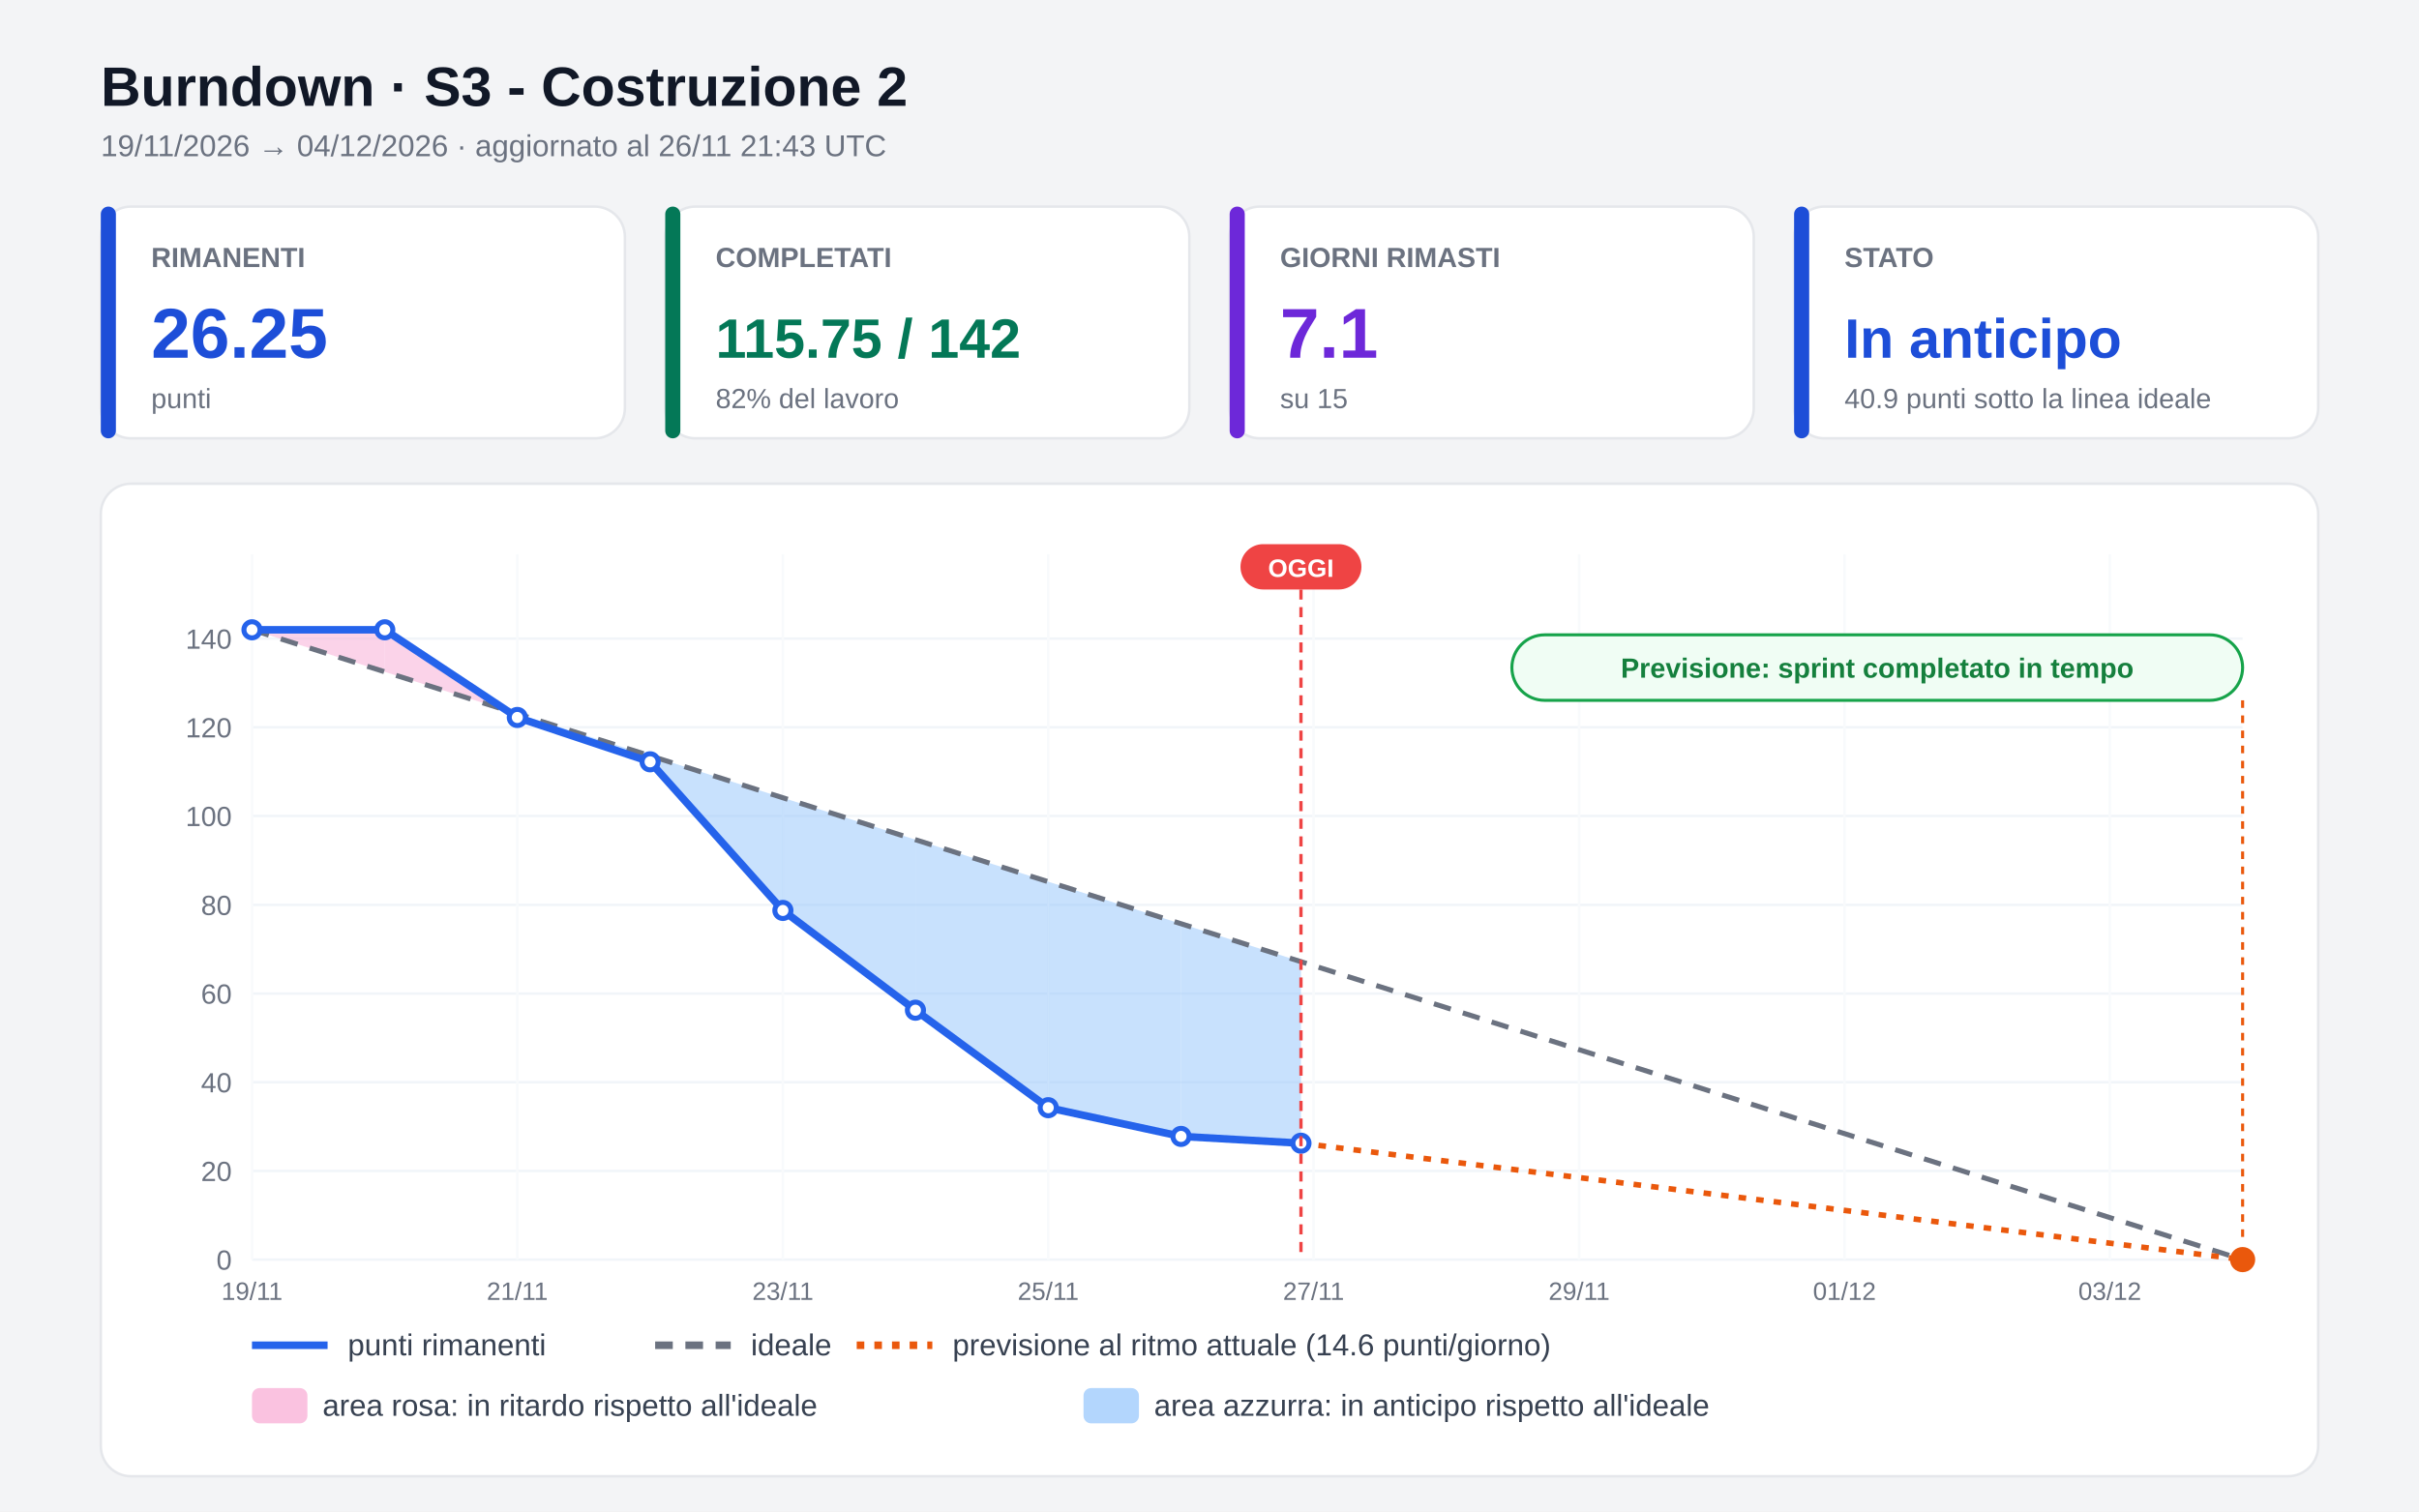
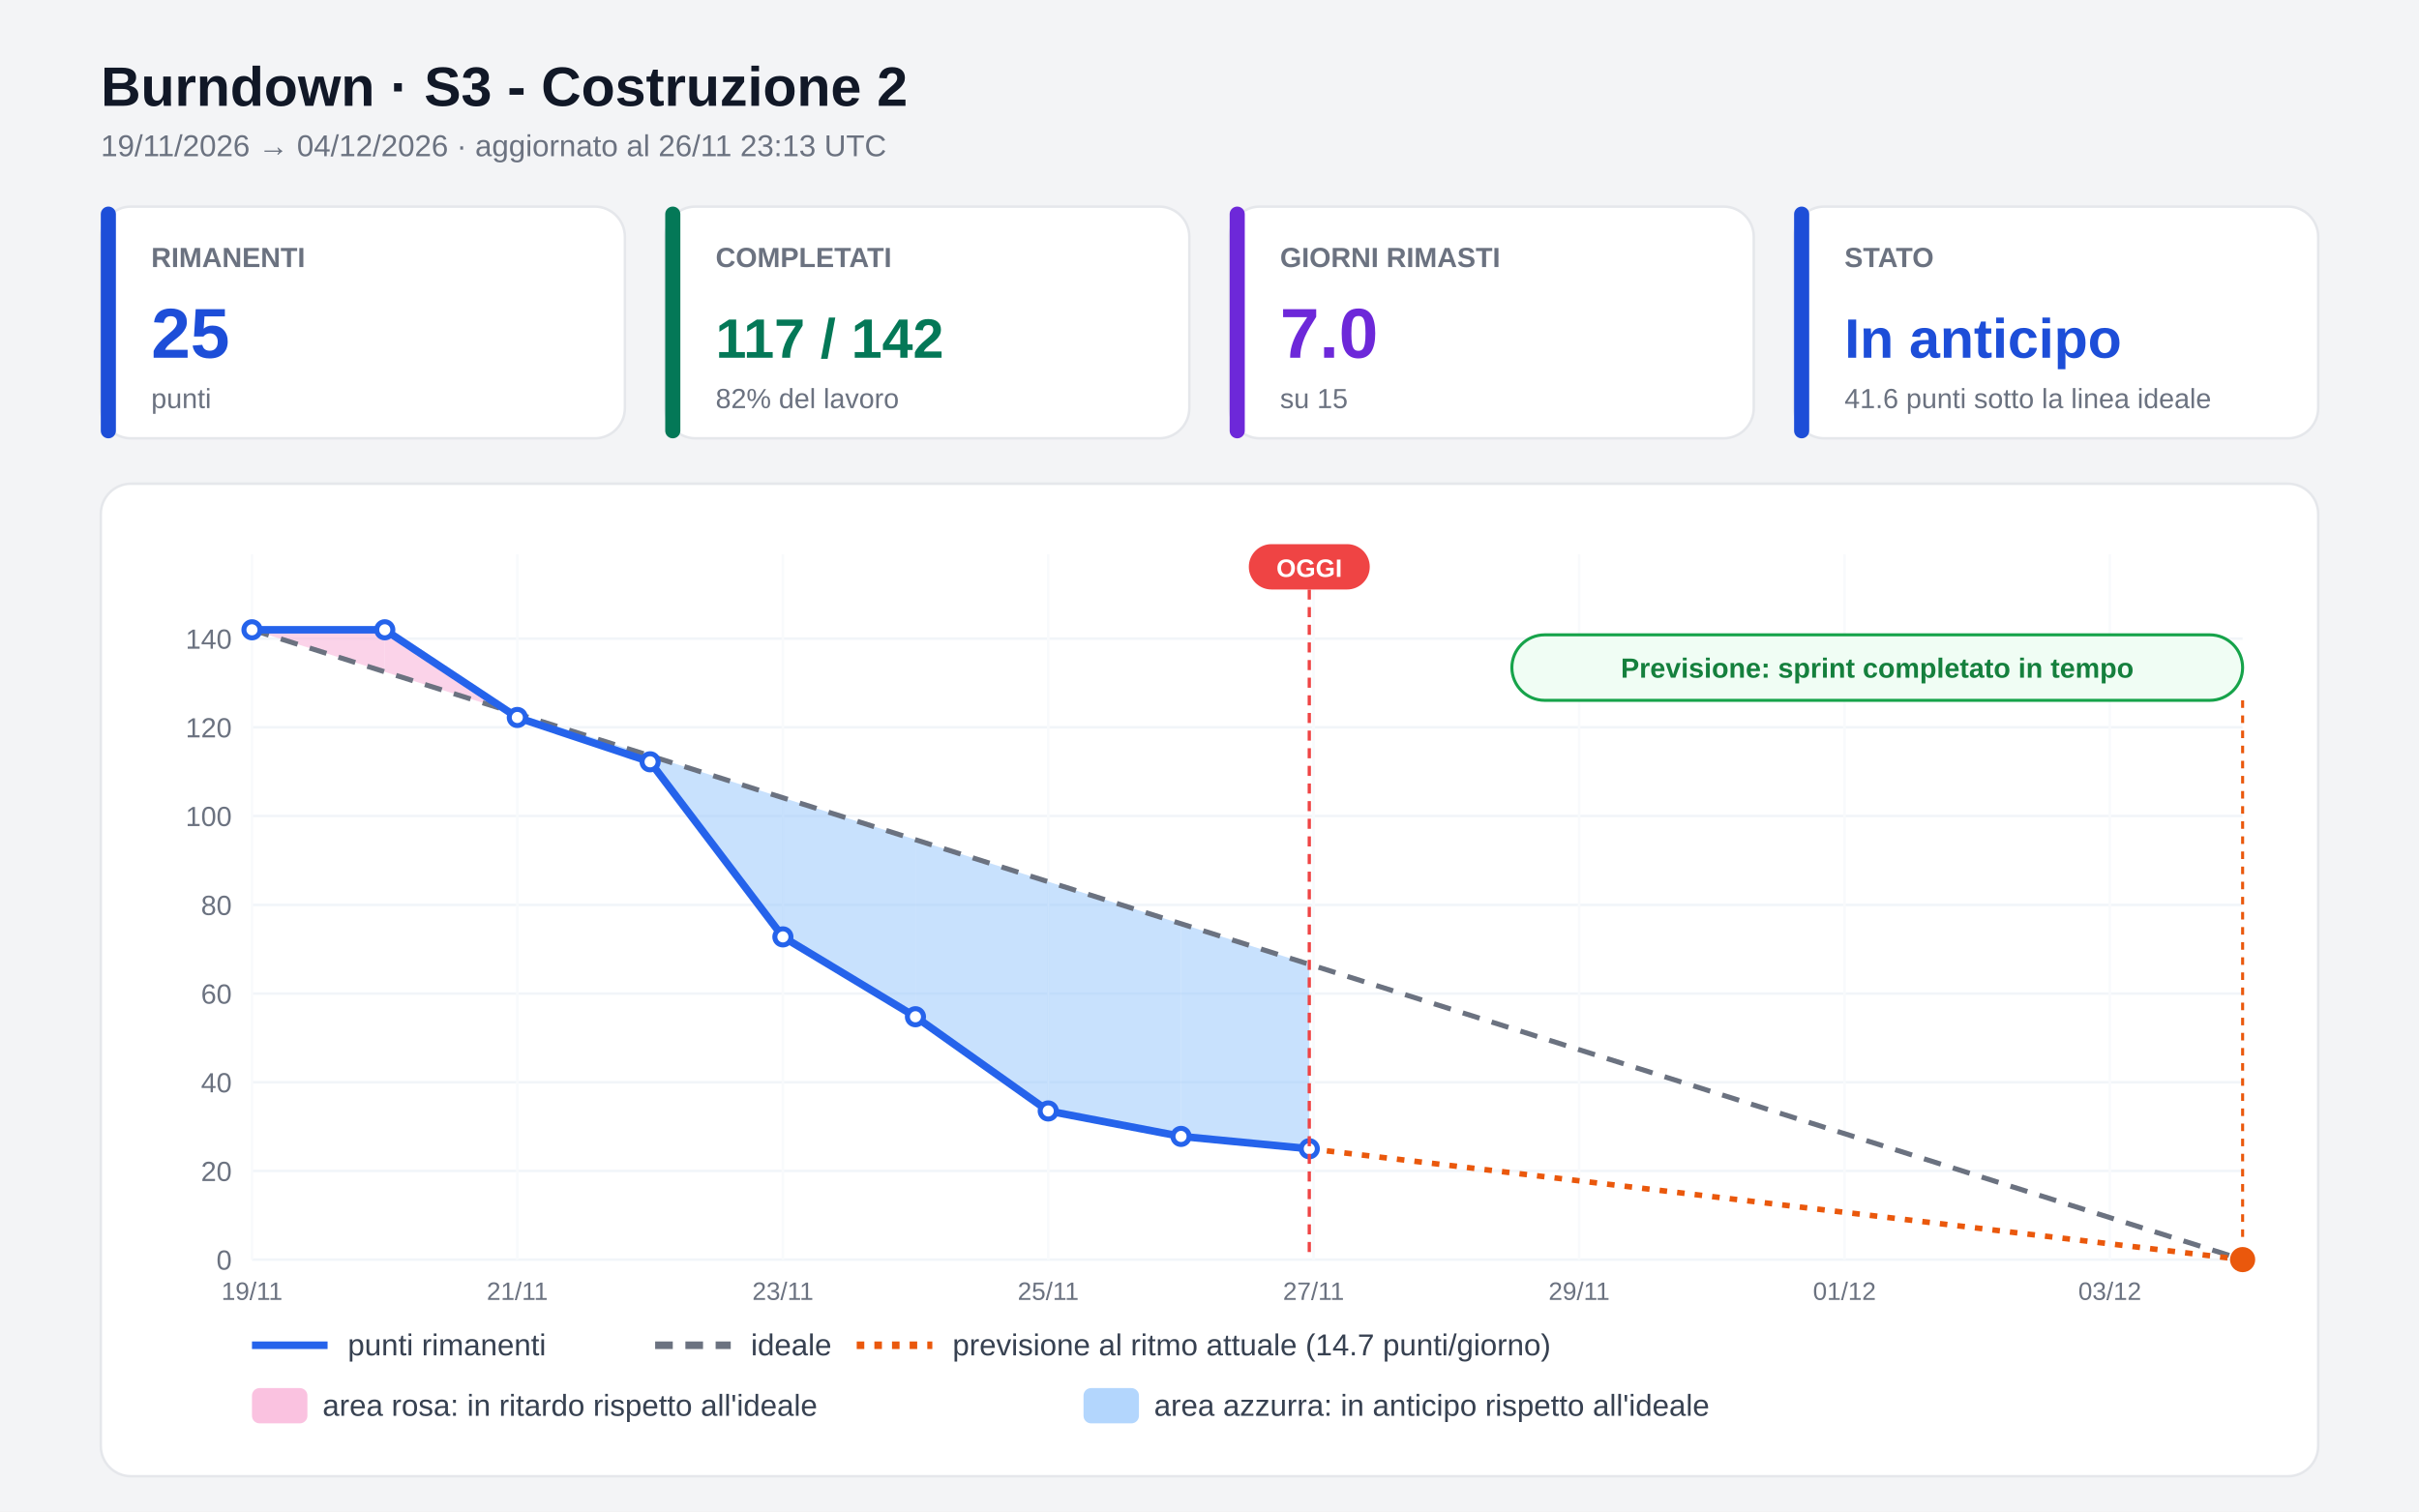
<svg xmlns="http://www.w3.org/2000/svg" viewBox="0 0 960 600" width="960" height="600" font-family="Arial">
  <rect width="960" height="600" fill="#f3f4f6" />
  <text x="40.0" y="42.0" font-size="22" text-anchor="start" fill="#111827" font-weight="bold">Burndown · S3 - Costruzione 2</text>
-   <text x="40.0" y="62.0" font-size="12" text-anchor="start" fill="#6b7280" font-weight="normal">19/11/2026 → 04/12/2026 · aggiornato al 26/11 21:43 UTC</text>
+   <text x="40.0" y="62.0" font-size="12" text-anchor="start" fill="#6b7280" font-weight="normal">19/11/2026 → 04/12/2026 · aggiornato al 26/11 23:13 UTC</text>
  <rect x="40.0" y="82.0" width="208.0" height="92.0" rx="12" fill="#ffffff" fill-opacity="1.0" stroke="#e5e7eb" stroke-width="1" />
  <rect x="40.0" y="82.0" width="6.0" height="92.0" rx="3" fill="#1d4ed8" fill-opacity="1.0" stroke="none" stroke-width="1" />
  <text x="60.0" y="106.0" font-size="11" text-anchor="start" fill="#6b7280" font-weight="bold">RIMANENTI</text>
-   <text x="60.0" y="142.0" font-size="28" text-anchor="start" fill="#1d4ed8" font-weight="bold">26.25</text>
+   <text x="60.0" y="142.0" font-size="28" text-anchor="start" fill="#1d4ed8" font-weight="bold">25</text>
  <text x="60.0" y="162.0" font-size="11" text-anchor="start" fill="#6b7280" font-weight="normal">punti</text>
  <rect x="264.0" y="82.0" width="208.0" height="92.0" rx="12" fill="#ffffff" fill-opacity="1.0" stroke="#e5e7eb" stroke-width="1" />
  <rect x="264.0" y="82.0" width="6.0" height="92.0" rx="3" fill="#047857" fill-opacity="1.0" stroke="none" stroke-width="1" />
  <text x="284.0" y="106.0" font-size="11" text-anchor="start" fill="#6b7280" font-weight="bold">COMPLETATI</text>
-   <text x="284.0" y="142.0" font-size="22" text-anchor="start" fill="#047857" font-weight="bold">115.75 / 142</text>
+   <text x="284.0" y="142.0" font-size="22" text-anchor="start" fill="#047857" font-weight="bold">117 / 142</text>
  <text x="284.0" y="162.0" font-size="11" text-anchor="start" fill="#6b7280" font-weight="normal">82% del lavoro</text>
  <rect x="488.0" y="82.0" width="208.0" height="92.0" rx="12" fill="#ffffff" fill-opacity="1.0" stroke="#e5e7eb" stroke-width="1" />
  <rect x="488.0" y="82.0" width="6.0" height="92.0" rx="3" fill="#6d28d9" fill-opacity="1.0" stroke="none" stroke-width="1" />
  <text x="508.0" y="106.0" font-size="11" text-anchor="start" fill="#6b7280" font-weight="bold">GIORNI RIMASTI</text>
-   <text x="508.0" y="142.0" font-size="28" text-anchor="start" fill="#6d28d9" font-weight="bold">7.1</text>
+   <text x="508.0" y="142.0" font-size="28" text-anchor="start" fill="#6d28d9" font-weight="bold">7.0</text>
  <text x="508.0" y="162.0" font-size="11" text-anchor="start" fill="#6b7280" font-weight="normal">su 15</text>
  <rect x="712.0" y="82.0" width="208.0" height="92.0" rx="12" fill="#ffffff" fill-opacity="1.0" stroke="#e5e7eb" stroke-width="1" />
  <rect x="712.0" y="82.0" width="6.0" height="92.0" rx="3" fill="#1d4ed8" fill-opacity="1.0" stroke="none" stroke-width="1" />
  <text x="732.0" y="106.0" font-size="11" text-anchor="start" fill="#6b7280" font-weight="bold">STATO</text>
  <text x="732.0" y="142.0" font-size="22" text-anchor="start" fill="#1d4ed8" font-weight="bold">In anticipo</text>
-   <text x="732.0" y="162.0" font-size="11" text-anchor="start" fill="#6b7280" font-weight="normal">40.9 punti sotto la linea ideale</text>
+   <text x="732.0" y="162.0" font-size="11" text-anchor="start" fill="#6b7280" font-weight="normal">41.6 punti sotto la linea ideale</text>
  <rect x="40.0" y="192.0" width="880.0" height="394.0" rx="12" fill="#ffffff" fill-opacity="1.0" stroke="#e5e7eb" stroke-width="1" />
  <line x1="100.0" y1="500.0" x2="890.0" y2="500.0" stroke="#f1f5f9" stroke-width="1" />
  <text x="92.0" y="504.0" font-size="11" text-anchor="end" fill="#6b7280" font-weight="normal">0</text>
  <line x1="100.0" y1="464.8" x2="890.0" y2="464.8" stroke="#f1f5f9" stroke-width="1" />
  <text x="92.0" y="468.8" font-size="11" text-anchor="end" fill="#6b7280" font-weight="normal">20</text>
  <line x1="100.0" y1="429.6" x2="890.0" y2="429.6" stroke="#f1f5f9" stroke-width="1" />
  <text x="92.0" y="433.6" font-size="11" text-anchor="end" fill="#6b7280" font-weight="normal">40</text>
  <line x1="100.0" y1="394.4" x2="890.0" y2="394.4" stroke="#f1f5f9" stroke-width="1" />
  <text x="92.0" y="398.4" font-size="11" text-anchor="end" fill="#6b7280" font-weight="normal">60</text>
  <line x1="100.0" y1="359.2" x2="890.0" y2="359.2" stroke="#f1f5f9" stroke-width="1" />
  <text x="92.0" y="363.2" font-size="11" text-anchor="end" fill="#6b7280" font-weight="normal">80</text>
  <line x1="100.0" y1="323.9" x2="890.0" y2="323.9" stroke="#f1f5f9" stroke-width="1" />
  <text x="92.0" y="327.9" font-size="11" text-anchor="end" fill="#6b7280" font-weight="normal">100</text>
  <line x1="100.0" y1="288.7" x2="890.0" y2="288.7" stroke="#f1f5f9" stroke-width="1" />
  <text x="92.0" y="292.7" font-size="11" text-anchor="end" fill="#6b7280" font-weight="normal">120</text>
  <line x1="100.0" y1="253.5" x2="890.0" y2="253.5" stroke="#f1f5f9" stroke-width="1" />
  <text x="92.0" y="257.5" font-size="11" text-anchor="end" fill="#6b7280" font-weight="normal">140</text>
  <line x1="100.0" y1="220.0" x2="100.0" y2="500.0" stroke="#f8fafc" stroke-width="1" />
  <text x="100.0" y="516.0" font-size="10" text-anchor="middle" fill="#6b7280" font-weight="normal">19/11</text>
  <line x1="205.3" y1="220.0" x2="205.3" y2="500.0" stroke="#f8fafc" stroke-width="1" />
  <text x="205.3" y="516.0" font-size="10" text-anchor="middle" fill="#6b7280" font-weight="normal">21/11</text>
  <line x1="310.7" y1="220.0" x2="310.7" y2="500.0" stroke="#f8fafc" stroke-width="1" />
  <text x="310.7" y="516.0" font-size="10" text-anchor="middle" fill="#6b7280" font-weight="normal">23/11</text>
  <line x1="416.0" y1="220.0" x2="416.0" y2="500.0" stroke="#f8fafc" stroke-width="1" />
  <text x="416.0" y="516.0" font-size="10" text-anchor="middle" fill="#6b7280" font-weight="normal">25/11</text>
  <line x1="521.3" y1="220.0" x2="521.3" y2="500.0" stroke="#f8fafc" stroke-width="1" />
  <text x="521.3" y="516.0" font-size="10" text-anchor="middle" fill="#6b7280" font-weight="normal">27/11</text>
  <line x1="626.7" y1="220.0" x2="626.7" y2="500.0" stroke="#f8fafc" stroke-width="1" />
  <text x="626.7" y="516.0" font-size="10" text-anchor="middle" fill="#6b7280" font-weight="normal">29/11</text>
  <line x1="732.0" y1="220.0" x2="732.0" y2="500.0" stroke="#f8fafc" stroke-width="1" />
  <text x="732.0" y="516.0" font-size="10" text-anchor="middle" fill="#6b7280" font-weight="normal">01/12</text>
  <line x1="837.3" y1="220.0" x2="837.3" y2="500.0" stroke="#f8fafc" stroke-width="1" />
  <text x="837.3" y="516.0" font-size="10" text-anchor="middle" fill="#6b7280" font-weight="normal">03/12</text>
  <polygon points="100.0,250.0 152.7,250.0 152.7,266.7 100.0,250.0" fill="#f9a8d4" fill-opacity="0.5" stroke="none" stroke-width="1.5" stroke-linejoin="round" />
  <polygon points="152.7,250.0 201.2,282.0 152.7,266.7" fill="#f9a8d4" fill-opacity="0.5" stroke="none" stroke-width="1.5" stroke-linejoin="round" />
  <polygon points="201.2,282.0 205.3,284.8 205.3,283.3" fill="#93c5fd" fill-opacity="0.5" stroke="none" stroke-width="1.5" stroke-linejoin="round" />
  <polygon points="205.3,284.8 258.0,302.4 258.0,300.0 205.3,283.3" fill="#93c5fd" fill-opacity="0.5" stroke="none" stroke-width="1.5" stroke-linejoin="round" />
-   <polygon points="258.0,302.4 310.7,361.4 310.7,316.7 258.0,300.0" fill="#93c5fd" fill-opacity="0.5" stroke="none" stroke-width="1.5" stroke-linejoin="round" />
-   <polygon points="310.7,361.4 363.3,401.0 363.3,333.3 310.7,316.7" fill="#93c5fd" fill-opacity="0.5" stroke="none" stroke-width="1.5" stroke-linejoin="round" />
-   <polygon points="363.3,401.0 416.0,439.7 416.0,350.0 363.3,333.3" fill="#93c5fd" fill-opacity="0.5" stroke="none" stroke-width="1.5" stroke-linejoin="round" />
-   <polygon points="416.0,439.7 468.7,451.1 468.7,366.7 416.0,350.0" fill="#93c5fd" fill-opacity="0.5" stroke="none" stroke-width="1.5" stroke-linejoin="round" />
-   <polygon points="468.7,451.1 516.3,453.8 516.3,381.7 468.7,366.7" fill="#93c5fd" fill-opacity="0.5" stroke="none" stroke-width="1.5" stroke-linejoin="round" />
+   <polygon points="258.0,302.4 310.7,371.9 310.7,316.7 258.0,300.0" fill="#93c5fd" fill-opacity="0.5" stroke="none" stroke-width="1.5" stroke-linejoin="round" />
+   <polygon points="310.7,371.9 363.3,403.6 363.3,333.3 310.7,316.7" fill="#93c5fd" fill-opacity="0.5" stroke="none" stroke-width="1.5" stroke-linejoin="round" />
+   <polygon points="363.3,403.6 416.0,441.0 416.0,350.0 363.3,333.3" fill="#93c5fd" fill-opacity="0.5" stroke="none" stroke-width="1.5" stroke-linejoin="round" />
+   <polygon points="416.0,441.0 468.7,451.1 468.7,366.7 416.0,350.0" fill="#93c5fd" fill-opacity="0.5" stroke="none" stroke-width="1.5" stroke-linejoin="round" />
+   <polygon points="468.7,451.1 519.6,456.0 519.6,382.8 468.7,366.7" fill="#93c5fd" fill-opacity="0.5" stroke="none" stroke-width="1.5" stroke-linejoin="round" />
  <polyline points="100.0,250.0 890.0,500.0" fill="none" fill-opacity="1.0" stroke="#6b7280" stroke-width="2" stroke-linejoin="round" stroke-dasharray="7 5" />
-   <polyline points="516.3,453.8 890.0,500.0" fill="none" fill-opacity="1.0" stroke="#ea580c" stroke-width="2.2" stroke-linejoin="round" stroke-dasharray="3 4" />
-   <polyline points="100.0,250.0 152.7,250.0 205.3,284.8 258.0,302.4 310.7,361.4 363.3,401.0 416.0,439.7 468.7,451.1 516.3,453.8" fill="none" fill-opacity="1.0" stroke="#2563eb" stroke-width="3" stroke-linejoin="round" />
+   <polyline points="519.6,456.0 890.0,500.0" fill="none" fill-opacity="1.0" stroke="#ea580c" stroke-width="2.2" stroke-linejoin="round" stroke-dasharray="3 4" />
+   <polyline points="100.0,250.0 152.7,250.0 205.3,284.8 258.0,302.4 310.7,371.9 363.3,403.6 416.0,441.0 468.7,451.1 519.6,456.0" fill="none" fill-opacity="1.0" stroke="#2563eb" stroke-width="3" stroke-linejoin="round" />
  <circle cx="100.0" cy="250.0" r="3.2" fill="#ffffff" stroke="#2563eb" stroke-width="2" />
  <circle cx="152.7" cy="250.0" r="3.2" fill="#ffffff" stroke="#2563eb" stroke-width="2" />
  <circle cx="205.3" cy="284.8" r="3.2" fill="#ffffff" stroke="#2563eb" stroke-width="2" />
  <circle cx="258.0" cy="302.4" r="3.2" fill="#ffffff" stroke="#2563eb" stroke-width="2" />
-   <circle cx="310.7" cy="361.4" r="3.2" fill="#ffffff" stroke="#2563eb" stroke-width="2" />
-   <circle cx="363.3" cy="401.0" r="3.2" fill="#ffffff" stroke="#2563eb" stroke-width="2" />
-   <circle cx="416.0" cy="439.7" r="3.2" fill="#ffffff" stroke="#2563eb" stroke-width="2" />
+   <circle cx="310.7" cy="371.9" r="3.2" fill="#ffffff" stroke="#2563eb" stroke-width="2" />
+   <circle cx="363.3" cy="403.6" r="3.2" fill="#ffffff" stroke="#2563eb" stroke-width="2" />
+   <circle cx="416.0" cy="441.0" r="3.2" fill="#ffffff" stroke="#2563eb" stroke-width="2" />
  <circle cx="468.7" cy="451.1" r="3.2" fill="#ffffff" stroke="#2563eb" stroke-width="2" />
-   <circle cx="516.3" cy="453.8" r="3.2" fill="#ffffff" stroke="#2563eb" stroke-width="2" />
-   <line x1="516.3" y1="220.0" x2="516.3" y2="500.0" stroke="#ef4444" stroke-width="1.3" stroke-dasharray="4 3" />
-   <rect x="492.3" y="216.0" width="48.0" height="18.0" rx="9" fill="#ef4444" fill-opacity="1.0" stroke="none" stroke-width="1" />
-   <text x="516.3" y="229.0" font-size="10" text-anchor="middle" fill="#ffffff" font-weight="bold">OGGI</text>
+   <circle cx="519.6" cy="456.0" r="3.2" fill="#ffffff" stroke="#2563eb" stroke-width="2" />
+   <line x1="519.6" y1="220.0" x2="519.6" y2="500.0" stroke="#ef4444" stroke-width="1.3" stroke-dasharray="4 3" />
+   <rect x="495.6" y="216.0" width="48.0" height="18.0" rx="9" fill="#ef4444" fill-opacity="1.0" stroke="none" stroke-width="1" />
+   <text x="519.6" y="229.0" font-size="10" text-anchor="middle" fill="#ffffff" font-weight="bold">OGGI</text>
  <circle cx="890.0" cy="500.0" r="5" fill="#ea580c" />
  <line x1="890.0" y1="278.0" x2="890.0" y2="494.0" stroke="#ea580c" stroke-width="1.2" stroke-dasharray="3 3" />
  <rect x="600.0" y="252.0" width="290.0" height="26.0" rx="13" fill="#f0fdf4" fill-opacity="1.0" stroke="#16a34a" stroke-width="1.2" />
  <text x="745.0" y="269.0" font-size="11" text-anchor="middle" fill="#15803d" font-weight="bold">Previsione: sprint completato in tempo</text>
  <line x1="100.0" y1="534.0" x2="130.0" y2="534.0" stroke="#2563eb" stroke-width="3" />
  <text x="138.0" y="538.0" font-size="12" text-anchor="start" fill="#374151" font-weight="normal">punti rimanenti</text>
  <line x1="260.0" y1="534.0" x2="290.0" y2="534.0" stroke="#6b7280" stroke-width="3" stroke-dasharray="7 5" />
  <text x="298.0" y="538.0" font-size="12" text-anchor="start" fill="#374151" font-weight="normal">ideale</text>
  <line x1="340.0" y1="534.0" x2="370.0" y2="534.0" stroke="#ea580c" stroke-width="3" stroke-dasharray="3 4" />
-   <text x="378.0" y="538.0" font-size="12" text-anchor="start" fill="#374151" font-weight="normal">previsione al ritmo attuale (14.6 punti/giorno)</text>
+   <text x="378.0" y="538.0" font-size="12" text-anchor="start" fill="#374151" font-weight="normal">previsione al ritmo attuale (14.7 punti/giorno)</text>
  <rect x="100.0" y="551.0" width="22.0" height="14.0" rx="3" fill="#f9a8d4" fill-opacity="0.7" stroke="none" stroke-width="1" />
  <text x="128.0" y="562.0" font-size="12" text-anchor="start" fill="#374151" font-weight="normal">area rosa: in ritardo rispetto all'ideale</text>
  <rect x="430.0" y="551.0" width="22.0" height="14.0" rx="3" fill="#93c5fd" fill-opacity="0.7" stroke="none" stroke-width="1" />
  <text x="458.0" y="562.0" font-size="12" text-anchor="start" fill="#374151" font-weight="normal">area azzurra: in anticipo rispetto all'ideale</text>
</svg>
